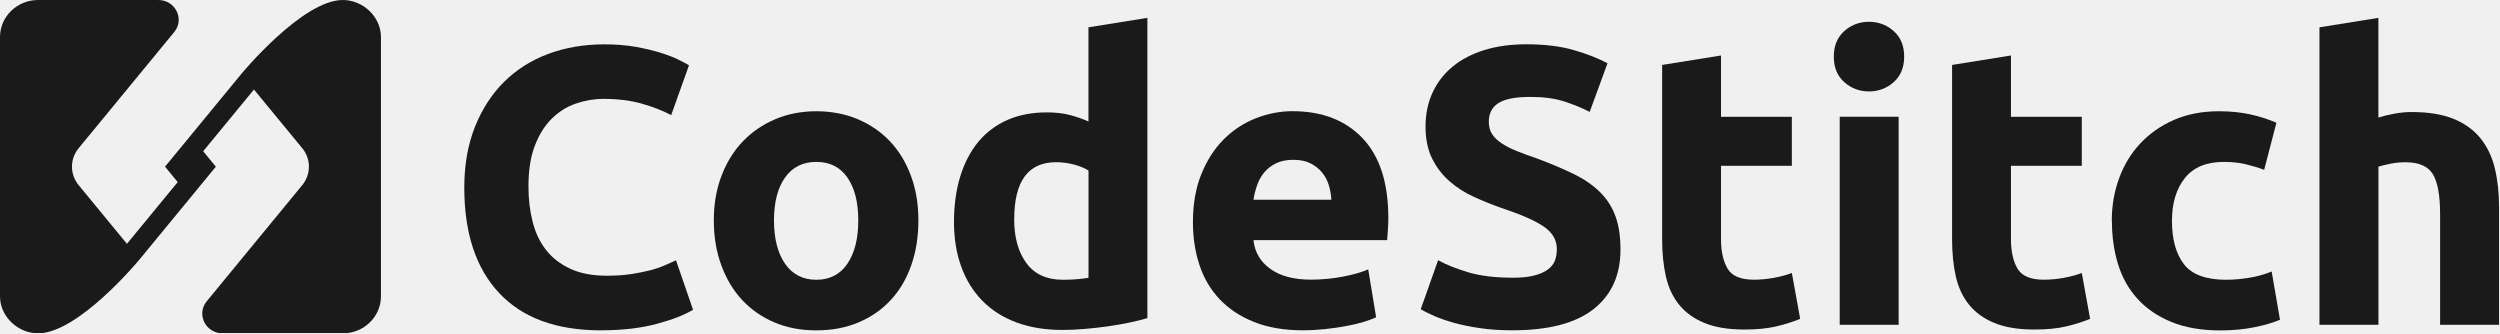
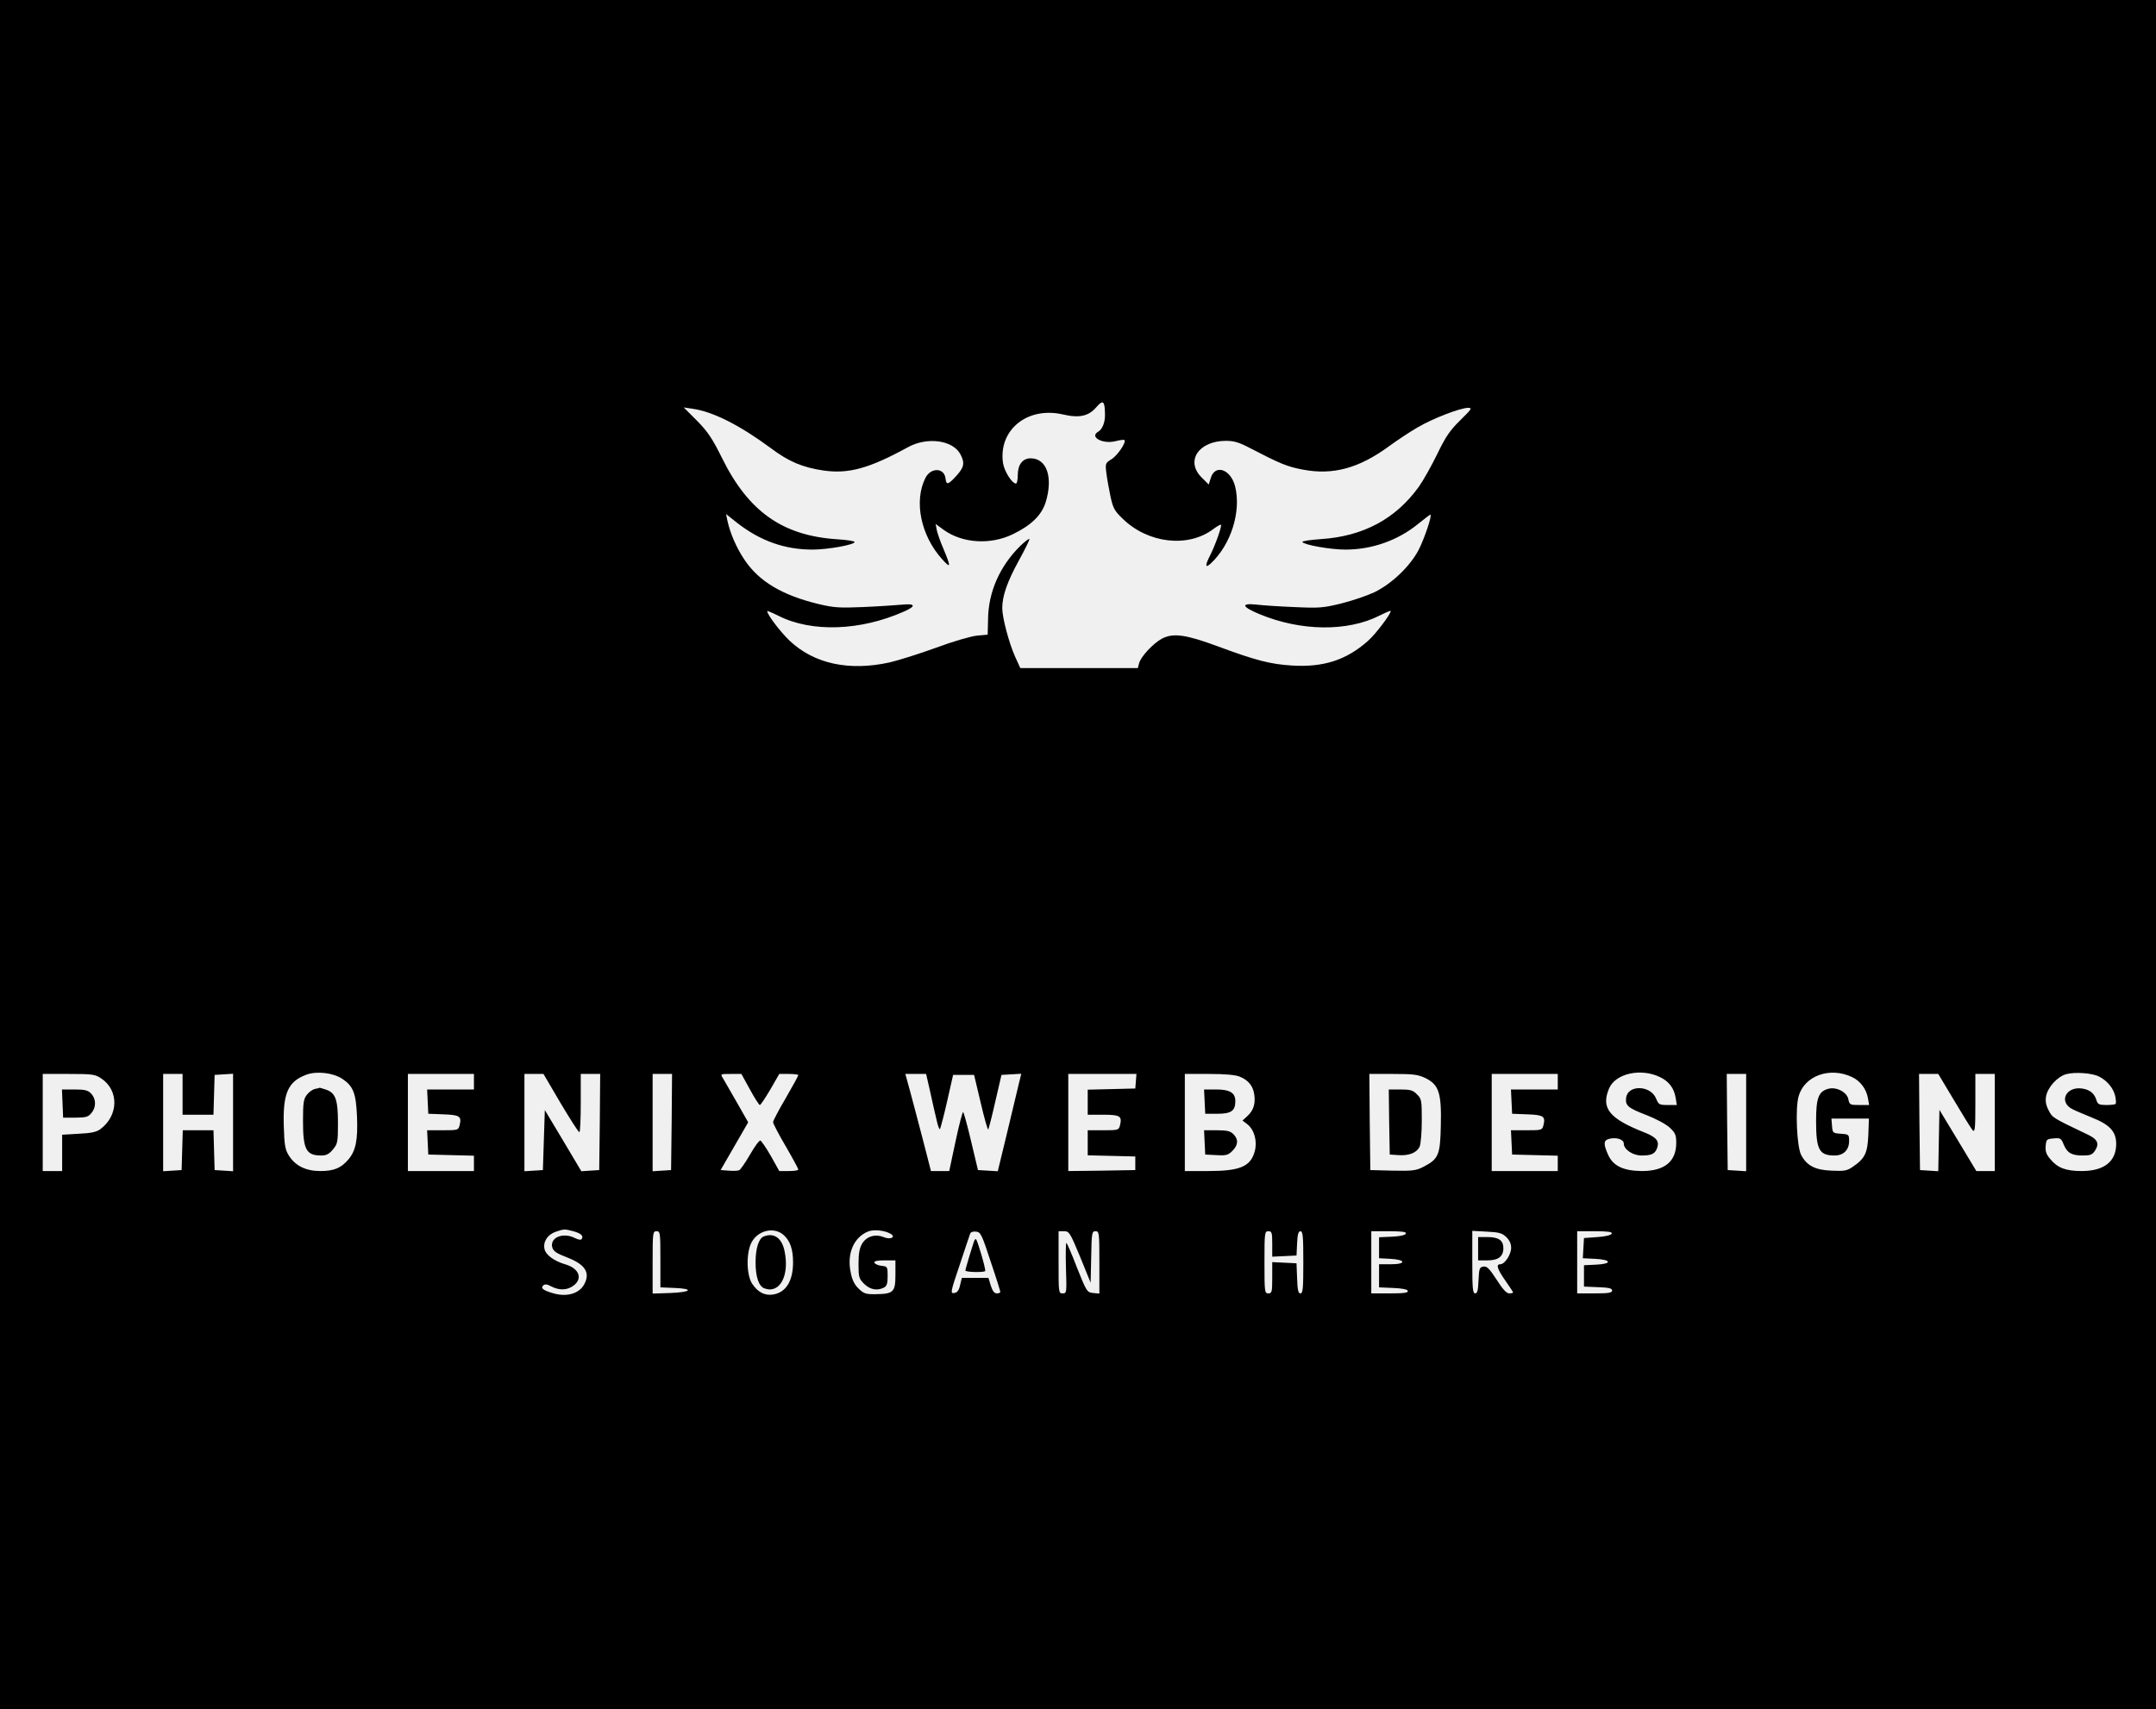
- <svg xmlns="http://www.w3.org/2000/svg" width="210" height="28" viewBox="0 0 210 28" fill="none">
-   <g clip-path="url(#clip0_0_383)">
-     <mask id="mask0_0_383" style="mask-type:luminance" maskUnits="userSpaceOnUse" x="0" y="0" width="210" height="28">
-       <path d="M210 0H0V28H210V0Z" fill="white" />
-     </mask>
-     <g mask="url(#mask0_0_383)">
-       <path d="M28.796 0C25.391 0 20.262 6.22 20.262 6.22L15.998 11.405L13.863 14L14.928 15.295L10.663 20.48L6.609 15.555C5.859 14.645 5.859 13.355 6.609 12.445L14.633 2.695C15.528 1.61 14.733 0 13.298 0H3.2C1.435 0 0 1.395 0 3.11V24.89C0 26.61 1.525 28 3.2 28C6.604 28 11.733 21.78 11.733 21.78L15.998 16.595L18.132 14L17.067 12.705L21.332 7.52L25.386 12.445C26.136 13.355 26.136 14.645 25.386 15.555L17.367 25.305C16.472 26.39 17.267 28 18.702 28H28.8C30.565 28 32 26.605 32 24.89V3.11C32 1.39 30.475 0 28.8 0H28.796Z" fill="#1A1A1A" />
-       <path d="M50.495 27.75C46.75 27.75 43.9 26.71 41.94 24.625C39.98 22.545 39 19.59 39 15.755C39 13.85 39.3 12.15 39.895 10.655C40.495 9.16 41.31 7.895 42.355 6.865C43.395 5.835 44.635 5.055 46.075 4.52C47.515 3.99 49.075 3.725 50.76 3.725C51.735 3.725 52.62 3.795 53.42 3.94C54.215 4.085 54.915 4.25 55.515 4.44C56.115 4.63 56.61 4.82 57.01 5.02C57.41 5.22 57.695 5.375 57.875 5.485L56.38 9.67C55.67 9.295 54.845 8.97 53.905 8.705C52.965 8.44 51.895 8.305 50.7 8.305C49.905 8.305 49.12 8.44 48.355 8.705C47.59 8.97 46.915 9.4 46.33 9.985C45.745 10.57 45.27 11.33 44.92 12.26C44.565 13.19 44.39 14.32 44.39 15.65C44.39 16.715 44.505 17.705 44.74 18.625C44.97 19.545 45.35 20.335 45.87 21C46.39 21.665 47.07 22.19 47.915 22.58C48.755 22.97 49.775 23.16 50.97 23.16C51.725 23.16 52.4 23.115 52.995 23.025C53.595 22.935 54.125 22.83 54.59 22.71C55.055 22.59 55.465 22.45 55.82 22.295C56.175 22.14 56.495 21.995 56.785 21.865L58.215 26.02C57.485 26.465 56.455 26.86 55.125 27.215C53.795 27.57 52.255 27.745 50.505 27.745L50.495 27.75Z" fill="#1A1A1A" />
-       <path d="M77.145 18.515C77.145 19.89 76.945 21.145 76.545 22.285C76.145 23.425 75.57 24.4 74.815 25.21C74.06 26.02 73.16 26.645 72.105 27.085C71.055 27.53 69.875 27.75 68.565 27.75C67.255 27.75 66.11 27.53 65.06 27.085C64.005 26.64 63.105 26.015 62.35 25.21C61.595 24.4 61.01 23.425 60.59 22.285C60.17 21.145 59.96 19.89 59.96 18.515C59.96 17.14 60.175 15.89 60.61 14.76C61.04 13.63 61.64 12.665 62.405 11.87C63.17 11.075 64.075 10.455 65.13 10.01C66.18 9.565 67.33 9.345 68.57 9.345C69.81 9.345 70.99 9.565 72.045 10.01C73.095 10.455 74 11.075 74.755 11.87C75.51 12.665 76.095 13.63 76.515 14.76C76.935 15.89 77.145 17.14 77.145 18.515ZM72.095 18.515C72.095 16.985 71.79 15.785 71.18 14.91C70.57 14.035 69.7 13.6 68.57 13.6C67.44 13.6 66.565 14.035 65.945 14.91C65.325 15.785 65.015 16.985 65.015 18.515C65.015 20.045 65.325 21.255 65.945 22.155C66.565 23.05 67.44 23.5 68.57 23.5C69.7 23.5 70.57 23.05 71.18 22.155C71.79 21.26 72.095 20.045 72.095 18.515Z" fill="#1A1A1A" />
-       <path d="M96.385 26.72C95.94 26.855 95.435 26.98 94.855 27.1C94.28 27.22 93.675 27.325 93.045 27.415C92.415 27.505 91.77 27.575 91.12 27.63C90.465 27.685 89.84 27.715 89.24 27.715C87.8 27.715 86.515 27.505 85.385 27.085C84.255 26.665 83.305 26.06 82.53 25.275C81.755 24.49 81.16 23.535 80.75 22.415C80.34 21.295 80.135 20.04 80.135 18.645C80.135 17.25 80.31 15.95 80.665 14.805C81.02 13.665 81.53 12.695 82.195 11.895C82.86 11.1 83.675 10.49 84.635 10.07C85.6 9.65 86.7 9.44 87.94 9.44C88.625 9.44 89.24 9.505 89.785 9.64C90.325 9.775 90.875 9.96 91.43 10.205V2.295L96.38 1.5V26.72H96.385ZM85.19 18.415C85.19 19.945 85.535 21.175 86.22 22.105C86.905 23.035 87.925 23.5 89.275 23.5C89.72 23.5 90.13 23.485 90.505 23.45C90.88 23.415 91.19 23.38 91.435 23.335V14.325C91.125 14.125 90.72 13.96 90.225 13.825C89.725 13.69 89.22 13.625 88.715 13.625C86.365 13.625 85.195 15.22 85.195 18.41L85.19 18.415Z" fill="#1A1A1A" />
-       <path d="M100.205 18.68C100.205 17.13 100.445 15.77 100.92 14.61C101.395 13.445 102.02 12.48 102.8 11.7C103.575 10.925 104.465 10.34 105.475 9.94C106.485 9.54 107.52 9.34 108.58 9.34C111.06 9.34 113.02 10.1 114.46 11.615C115.9 13.135 116.62 15.365 116.62 18.31C116.62 18.6 116.61 18.915 116.585 19.255C116.565 19.6 116.54 19.905 116.52 20.17H105.29C105.4 21.19 105.875 21.995 106.72 22.595C107.56 23.195 108.69 23.49 110.11 23.49C111.02 23.49 111.91 23.405 112.785 23.24C113.66 23.075 114.375 22.87 114.93 22.625L115.595 26.645C115.33 26.78 114.975 26.91 114.53 27.045C114.085 27.18 113.595 27.295 113.05 27.395C112.505 27.495 111.925 27.58 111.305 27.645C110.685 27.71 110.065 27.745 109.445 27.745C107.87 27.745 106.505 27.51 105.34 27.045C104.175 26.58 103.215 25.945 102.45 25.135C101.685 24.325 101.12 23.37 100.755 22.26C100.39 21.155 100.205 19.955 100.205 18.67V18.68ZM111.835 16.785C111.815 16.365 111.74 15.955 111.62 15.555C111.5 15.155 111.31 14.8 111.055 14.49C110.8 14.18 110.48 13.925 110.09 13.725C109.7 13.525 109.22 13.425 108.645 13.425C108.07 13.425 107.615 13.52 107.215 13.705C106.815 13.895 106.485 14.145 106.22 14.455C105.955 14.765 105.75 15.125 105.605 15.535C105.46 15.945 105.355 16.36 105.29 16.78H111.835V16.785Z" fill="#1A1A1A" />
-       <path d="M127.055 23.33C127.785 23.33 128.39 23.27 128.865 23.145C129.34 23.025 129.725 22.855 130.01 22.645C130.3 22.435 130.495 22.185 130.61 21.895C130.72 21.605 130.775 21.285 130.775 20.93C130.775 20.175 130.42 19.55 129.71 19.055C129 18.555 127.78 18.02 126.055 17.445C125.3 17.18 124.55 16.875 123.795 16.53C123.04 16.185 122.365 15.755 121.77 15.235C121.17 14.715 120.685 14.085 120.31 13.34C119.935 12.6 119.745 11.695 119.745 10.63C119.745 9.565 119.945 8.61 120.345 7.755C120.745 6.9 121.31 6.175 122.04 5.58C122.77 4.98 123.655 4.525 124.7 4.2C125.74 3.88 126.915 3.72 128.22 3.72C129.77 3.72 131.11 3.885 132.24 4.22C133.37 4.55 134.3 4.92 135.03 5.315L133.535 9.4C132.89 9.07 132.18 8.775 131.39 8.52C130.605 8.265 129.655 8.14 128.55 8.14C127.31 8.14 126.42 8.31 125.875 8.655C125.33 9 125.06 9.525 125.06 10.235C125.06 10.655 125.16 11.01 125.36 11.3C125.56 11.59 125.84 11.85 126.205 12.08C126.57 12.315 126.99 12.525 127.465 12.71C127.94 12.9 128.465 13.09 129.045 13.29C130.24 13.735 131.28 14.17 132.17 14.605C133.055 15.035 133.79 15.54 134.38 16.115C134.965 16.69 135.405 17.365 135.69 18.14C135.98 18.915 136.12 19.855 136.12 20.965C136.12 23.115 135.365 24.78 133.86 25.965C132.355 27.15 130.085 27.745 127.05 27.745C126.03 27.745 125.11 27.685 124.29 27.56C123.47 27.44 122.745 27.29 122.115 27.11C121.485 26.935 120.94 26.745 120.485 26.545C120.03 26.345 119.65 26.16 119.34 25.98L120.8 21.86C121.485 22.235 122.335 22.575 123.34 22.875C124.345 23.175 125.585 23.325 127.045 23.325L127.055 23.33Z" fill="#1A1A1A" />
-       <path d="M139.615 5.455L144.565 4.66V9.81H150.515V13.93H144.565V20.075C144.565 21.115 144.75 21.945 145.115 22.565C145.48 23.185 146.215 23.495 147.325 23.495C147.855 23.495 148.405 23.445 148.97 23.345C149.535 23.245 150.05 23.105 150.515 22.93L151.215 26.785C150.615 27.03 149.95 27.24 149.22 27.415C148.49 27.59 147.59 27.68 146.53 27.68C145.18 27.68 144.06 27.495 143.175 27.13C142.29 26.765 141.58 26.255 141.05 25.6C140.52 24.945 140.145 24.155 139.935 23.225C139.725 22.295 139.62 21.265 139.62 20.135V5.455H139.615Z" fill="#1A1A1A" />
-       <path d="M159.95 4.755C159.95 5.665 159.655 6.38 159.07 6.9C158.485 7.42 157.79 7.68 156.995 7.68C156.2 7.68 155.505 7.42 154.92 6.9C154.335 6.38 154.04 5.665 154.04 4.755C154.04 3.845 154.335 3.135 154.92 2.61C155.505 2.09 156.2 1.83 156.995 1.83C157.79 1.83 158.485 2.09 159.07 2.61C159.655 3.13 159.95 3.845 159.95 4.755ZM159.485 27.285H154.535V9.805H159.485V27.285Z" fill="#1A1A1A" />
-       <path d="M163.97 5.455L168.92 4.66V9.81H174.87V13.93H168.92V20.075C168.92 21.115 169.105 21.945 169.47 22.565C169.835 23.185 170.57 23.495 171.68 23.495C172.21 23.495 172.76 23.445 173.325 23.345C173.89 23.245 174.405 23.105 174.87 22.93L175.57 26.785C174.97 27.03 174.305 27.24 173.575 27.415C172.845 27.59 171.945 27.68 170.885 27.68C169.535 27.68 168.415 27.495 167.53 27.13C166.645 26.765 165.935 26.255 165.405 25.6C164.875 24.945 164.5 24.155 164.29 23.225C164.08 22.295 163.975 21.265 163.975 20.135V5.455H163.97Z" fill="#1A1A1A" />
-       <path d="M177.39 18.545C177.39 17.28 177.595 16.09 178.005 14.975C178.415 13.855 179.005 12.88 179.785 12.05C180.56 11.22 181.5 10.56 182.61 10.075C183.72 9.59 184.98 9.345 186.4 9.345C187.33 9.345 188.185 9.43 188.96 9.595C189.735 9.76 190.49 10 191.22 10.31L190.19 14.265C189.725 14.09 189.215 13.935 188.66 13.8C188.105 13.665 187.485 13.6 186.8 13.6C185.34 13.6 184.245 14.055 183.525 14.96C182.805 15.87 182.445 17.065 182.445 18.55C182.445 20.125 182.785 21.34 183.46 22.205C184.135 23.07 185.315 23.5 187 23.5C187.6 23.5 188.24 23.445 188.925 23.335C189.61 23.225 190.245 23.045 190.82 22.805L191.52 26.86C190.945 27.105 190.225 27.315 189.36 27.49C188.495 27.665 187.545 27.755 186.505 27.755C184.91 27.755 183.535 27.515 182.385 27.04C181.235 26.565 180.285 25.915 179.545 25.095C178.8 24.275 178.26 23.305 177.915 22.19C177.57 21.07 177.4 19.86 177.4 18.55L177.39 18.545Z" fill="#1A1A1A" />
-       <path d="M194.835 27.285V2.295L199.785 1.5V9.875C200.12 9.765 200.545 9.66 201.065 9.56C201.585 9.46 202.09 9.41 202.575 9.41C203.995 9.41 205.17 9.605 206.115 9.99C207.055 10.38 207.81 10.925 208.375 11.635C208.94 12.345 209.34 13.185 209.57 14.16C209.805 15.135 209.92 16.22 209.92 17.415V27.285H204.97V18.015C204.97 16.42 204.765 15.29 204.355 14.625C203.945 13.96 203.185 13.63 202.08 13.63C201.635 13.63 201.22 13.67 200.835 13.745C200.445 13.825 200.1 13.905 199.79 13.995V27.285H194.84H194.835Z" fill="#1A1A1A" />
-     </g>
+ <svg xmlns="http://www.w3.org/2000/svg" version="1.0" width="1110pt" height="880pt" viewBox="0 0 1110 880" preserveAspectRatio="xMidYMid meet">
+   <g transform="translate(0,880) scale(0.1,-0.1)" fill="#000000" stroke="none">
+     <path d="M0 4400 l0 -4400 5550 0 5550 0 0 4400 0 4400 -5550 0 -5550 0 0 -4400z m5689 2267 c1 -41 -13 -77 -35 -90 -47 -27 23 -65 88 -49 23 6 45 9 47 6 11 -11 -36 -80 -67 -99 -31 -19 -32 -22 -26 -70 3 -27 13 -81 21 -120 13 -61 21 -76 63 -116 131 -128 338 -151 467 -53 19 14 36 24 39 22 6 -6 -29 -105 -55 -156 -28 -55 -27 -71 4 -42 103 97 156 266 124 395 -22 88 -102 117 -125 45 l-11 -35 -37 37 c-84 84 -15 188 126 188 41 0 68 -8 123 -37 156 -81 192 -96 272 -111 155 -30 290 7 444 120 41 30 107 74 147 97 76 45 220 101 261 101 22 0 17 -7 -40 -63 -53 -52 -75 -83 -118 -172 -29 -60 -72 -137 -96 -171 -119 -166 -287 -256 -505 -270 -55 -4 -97 -10 -95 -15 10 -15 145 -39 222 -39 136 0 270 47 375 133 32 26 60 47 62 47 11 0 -30 -123 -61 -183 -45 -85 -139 -174 -228 -217 -36 -17 -112 -43 -168 -57 -94 -23 -113 -25 -242 -19 -77 3 -166 9 -199 13 -80 8 -72 -12 20 -50 213 -88 452 -90 616 -7 32 16 58 27 58 24 0 -17 -78 -120 -118 -155 -111 -98 -228 -136 -391 -126 -110 7 -185 26 -379 98 -165 61 -230 71 -289 41 -45 -24 -111 -94 -119 -129 l-6 -23 -303 0 -302 0 -27 59 c-32 72 -66 201 -66 250 0 62 26 136 84 242 31 56 56 107 56 113 0 5 -21 -10 -46 -34 -106 -104 -165 -237 -167 -376 l-2 -82 -55 -5 c-31 -3 -124 -30 -210 -62 -85 -31 -193 -65 -240 -76 -209 -46 -389 -7 -515 112 -47 45 -115 134 -115 152 0 3 26 -8 58 -24 170 -86 421 -78 646 22 66 29 59 43 -16 35 -35 -3 -124 -9 -198 -12 -117 -5 -147 -3 -223 15 -189 45 -310 117 -385 230 -41 61 -73 136 -87 200 l-7 34 58 -46 c118 -92 244 -137 387 -137 79 0 217 25 217 39 0 5 -40 11 -88 14 -282 18 -458 142 -594 417 -51 103 -74 137 -130 194 l-68 68 47 -7 c104 -15 241 -84 402 -203 92 -69 163 -99 272 -115 129 -18 234 11 433 120 99 55 233 37 271 -37 23 -44 19 -66 -21 -110 -43 -47 -52 -49 -56 -14 -6 56 -75 58 -103 4 -61 -119 -25 -298 86 -420 45 -50 46 -41 5 57 -15 34 -29 76 -33 93 l-6 32 41 -30 c97 -70 242 -79 358 -22 93 45 146 97 167 162 40 129 7 228 -77 228 -41 0 -66 -33 -66 -85 0 -25 -4 -45 -9 -45 -21 0 -60 63 -67 105 -25 171 125 293 308 251 85 -20 133 -9 173 38 34 39 43 32 44 -37z m-3927 -3422 c57 -38 71 -74 76 -195 5 -119 -6 -175 -44 -220 -38 -45 -75 -60 -145 -60 -74 0 -129 27 -162 80 -19 30 -23 53 -26 153 -5 168 22 228 116 263 53 20 138 10 185 -21z m6786 8 c45 -22 71 -57 79 -106 l6 -37 -47 0 c-43 0 -47 2 -60 34 -29 69 -146 71 -154 3 -5 -40 9 -52 105 -89 47 -18 101 -47 119 -64 29 -27 34 -38 34 -79 0 -96 -60 -145 -177 -145 -95 1 -147 26 -173 82 -26 58 -25 76 5 84 38 9 75 -3 75 -25 0 -30 47 -61 91 -61 51 0 69 8 80 37 14 37 -3 58 -68 83 -179 71 -221 124 -179 225 33 78 165 107 264 58z m987 1 c43 -20 74 -62 82 -109 l6 -35 -50 0 c-48 0 -51 1 -57 30 -7 36 -60 64 -101 54 -52 -13 -65 -46 -65 -166 0 -149 16 -178 96 -178 45 0 74 29 74 74 0 34 -1 35 -42 38 -42 3 -43 4 -46 41 l-3 37 96 0 97 0 -3 -84 c-4 -94 -18 -122 -80 -164 -30 -21 -44 -23 -109 -20 -85 3 -128 26 -157 81 -22 42 -31 239 -13 302 30 106 161 153 275 99z m1273 2 c41 -21 73 -60 82 -100 4 -19 5 -37 2 -40 -3 -4 -25 -6 -48 -6 -36 0 -44 4 -50 23 -10 35 -32 54 -69 61 -88 17 -131 -70 -52 -107 18 -9 62 -27 98 -42 91 -36 124 -72 124 -135 0 -91 -62 -140 -178 -140 -81 0 -123 16 -160 60 -22 25 -27 41 -25 69 3 34 5 36 41 39 35 3 39 1 52 -32 18 -43 41 -56 99 -56 37 0 48 4 62 25 23 36 14 58 -36 82 -184 88 -183 87 -203 126 -14 27 -17 47 -13 72 9 47 58 101 104 114 45 12 134 6 170 -13z m-10287 -9 c92 -61 90 -191 -4 -261 -20 -15 -47 -21 -112 -24 l-85 -5 0 -93 0 -94 -50 0 -50 0 0 250 0 250 134 0 c122 0 136 -2 167 -23z m419 -82 l0 -105 80 0 79 0 3 103 3 102 48 3 47 3 0 -251 0 -251 -47 3 -48 3 -3 103 -3 102 -79 0 -79 0 -3 -102 -3 -103 -47 -3 -48 -3 0 250 0 251 50 0 50 0 0 -105z m1500 65 l0 -40 -120 0 -121 0 3 -62 3 -63 78 -3 c84 -3 95 -10 83 -57 -6 -24 -9 -25 -87 -25 l-80 0 3 -62 3 -63 118 -3 117 -3 0 -39 0 -40 -170 0 -170 0 0 250 0 250 170 0 170 0 0 -40z m446 -110 c49 -82 92 -150 97 -150 4 0 7 68 7 150 l0 150 50 0 50 0 -2 -247 -3 -248 -46 -3 -46 -3 -94 158 -94 157 -5 -154 -5 -155 -47 -3 -48 -3 0 250 0 251 49 0 49 0 88 -150z m572 -97 l-3 -248 -47 -3 -48 -3 0 250 0 251 50 0 50 0 -2 -247z m403 167 c24 -44 47 -80 51 -80 4 0 28 36 54 80 l46 80 49 0 c27 0 49 -3 49 -6 0 -4 -29 -57 -65 -119 -36 -61 -65 -117 -65 -123 0 -7 29 -63 65 -124 36 -62 65 -116 65 -120 0 -5 -22 -8 -49 -8 l-49 0 -43 77 c-24 42 -49 78 -54 80 -6 2 -30 -31 -54 -73 -24 -41 -49 -78 -56 -80 -7 -3 -31 -4 -54 -2 l-41 3 71 123 71 123 -58 102 c-32 56 -64 112 -72 125 -14 22 -14 22 40 22 l55 0 44 -80z m928 -12 c11 -51 26 -117 33 -145 6 -29 14 -50 17 -47 3 3 20 67 37 142 l31 137 54 0 54 0 34 -143 c18 -78 36 -141 39 -138 2 3 19 67 36 143 l32 138 51 3 51 3 -13 -53 c-7 -29 -34 -142 -60 -251 l-48 -198 -51 3 -51 3 -35 147 c-19 81 -38 149 -41 152 -3 3 -21 -64 -39 -149 l-33 -155 -47 0 -47 0 -42 163 c-23 89 -53 201 -66 250 l-24 87 53 0 54 0 21 -92z m1059 55 l-3 -38 -122 -3 -123 -3 0 -64 0 -65 80 0 c87 0 98 -7 86 -55 -6 -24 -9 -25 -86 -25 l-80 0 0 -65 0 -64 123 -3 122 -3 0 -35 0 -35 -172 -3 -173 -2 0 250 0 250 176 0 175 0 -3 -37z m535 23 c43 -18 67 -46 74 -89 8 -49 -3 -84 -34 -113 l-26 -24 26 -20 c35 -28 51 -88 37 -138 -21 -79 -76 -102 -240 -102 l-120 0 0 250 0 250 125 0 c84 0 136 -5 158 -14z m955 -7 c70 -34 84 -77 80 -244 -3 -153 -12 -173 -89 -213 -39 -20 -56 -22 -159 -20 l-115 3 -3 248 -2 247 122 0 c104 0 128 -3 166 -21z m682 -19 l0 -40 -120 0 -121 0 3 -62 3 -63 78 -3 c84 -3 95 -10 83 -57 -6 -24 -9 -25 -87 -25 l-80 0 3 -62 3 -63 118 -3 117 -3 0 -39 0 -40 -170 0 -170 0 0 250 0 250 170 0 170 0 0 -40z m970 -211 l0 -250 -47 3 -48 3 -3 248 -2 247 50 0 50 0 0 -251z m1071 114 c45 -76 88 -145 95 -153 12 -12 14 9 14 138 l0 152 50 0 50 0 0 -250 0 -250 -48 0 -47 0 -95 158 -95 157 -3 -158 -3 -158 -47 3 -47 3 -3 248 -2 247 49 0 50 0 82 -137z m-7109 -673 c40 -11 53 -24 43 -40 -4 -6 -17 -4 -35 5 -61 31 -129 3 -117 -47 6 -21 20 -31 77 -53 93 -36 120 -78 88 -138 -25 -47 -87 -66 -154 -48 -55 15 -72 27 -58 41 9 9 20 8 42 -4 42 -22 84 -20 116 5 48 37 26 89 -45 109 -54 16 -98 47 -105 76 -10 38 14 76 56 91 44 15 47 15 92 3z m1082 -19 c34 -30 49 -74 49 -141 0 -97 -37 -156 -104 -166 -43 -6 -77 12 -106 55 -30 44 -32 157 -5 211 32 64 116 85 166 41z m549 7 c32 -17 4 -33 -32 -19 -44 19 -89 5 -112 -32 -14 -24 -19 -51 -19 -105 0 -68 2 -76 29 -103 31 -30 67 -37 102 -19 15 8 19 21 19 60 0 47 -1 49 -32 52 -17 2 -33 9 -36 16 -3 8 12 12 52 12 l56 0 0 -75 c0 -88 -10 -98 -102 -99 -50 -1 -61 3 -87 28 -21 20 -34 45 -41 83 -21 97 15 182 90 212 27 11 83 6 113 -11z m-1183 -133 l0 -144 73 -3 c102 -4 86 -22 -23 -26 l-90 -3 0 161 c0 153 1 160 20 160 19 0 20 -7 20 -145z m1700 -10 c28 -82 50 -153 50 -157 0 -5 -8 -8 -18 -8 -13 0 -22 12 -31 40 l-12 40 -68 0 -69 0 -9 -37 c-6 -28 -15 -39 -30 -41 -21 -3 -20 3 28 145 27 81 51 154 54 161 3 8 16 12 31 10 23 -3 29 -15 74 -153z m461 23 l54 -133 3 133 c2 124 4 132 22 132 19 0 20 -7 20 -161 l0 -160 -32 3 c-31 3 -34 7 -83 130 -27 71 -52 128 -55 128 -3 0 -4 -58 -2 -130 4 -127 4 -130 -17 -130 -21 0 -21 4 -21 160 l0 160 28 0 c27 0 31 -7 83 -132z m989 67 l0 -66 63 3 62 3 3 63 c2 46 7 62 17 62 13 0 15 -27 15 -160 0 -134 -2 -160 -15 -160 -11 0 -15 18 -17 78 l-3 77 -62 3 -63 3 0 -81 c0 -73 -2 -80 -20 -80 -19 0 -20 7 -20 160 0 153 1 160 20 160 18 0 20 -7 20 -65z m688 53 c-3 -8 -29 -14 -71 -16 l-67 -3 0 -54 0 -54 57 -3 c81 -4 85 -28 4 -28 l-61 0 0 -60 0 -59 72 -3 c46 -2 73 -7 76 -15 3 -10 -20 -13 -92 -13 l-96 0 0 160 0 160 91 0 c68 0 90 -3 87 -12z m516 -17 c17 -16 26 -35 26 -56 0 -35 -33 -85 -56 -85 -23 0 -16 -24 26 -84 22 -31 40 -59 40 -61 0 -3 -9 -5 -20 -5 -14 0 -34 22 -65 71 -37 57 -50 70 -68 67 -20 -3 -22 -10 -25 -70 -2 -52 -6 -68 -17 -68 -13 0 -15 27 -15 161 l0 161 74 -4 c62 -3 79 -7 100 -27z m544 17 c-3 -8 -31 -15 -74 -18 l-69 -5 -3 -52 -3 -52 62 -3 c86 -4 91 -26 7 -30 l-63 -3 0 -55 0 -55 73 -3 c55 -2 72 -6 72 -17 0 -12 -18 -15 -90 -15 l-90 0 0 160 0 160 91 0 c68 0 90 -3 87 -12z" />
+     <path d="M1623 3193 c-13 -2 -32 -16 -43 -30 -17 -22 -20 -40 -20 -135 0 -148 16 -178 95 -178 25 0 40 8 59 31 24 29 26 37 26 135 0 121 -12 156 -61 173 -18 6 -32 10 -33 10 -1 -1 -11 -4 -23 -6z" />
+     <path d="M322 3118 l3 -73 63 0 c55 0 67 4 83 24 25 30 24 72 -1 99 -17 18 -32 22 -86 22 l-65 0 3 -72z" />
+     <path d="M6202 3128 l3 -63 63 0 c71 0 92 15 92 65 0 43 -28 60 -99 60 l-62 0 3 -62z" />
+     <path d="M6202 2918 l3 -63 57 -3 c51 -3 61 0 83 22 30 30 32 59 5 86 -16 16 -33 20 -85 20 l-66 0 3 -62z" />
+     <path d="M7152 3023 l3 -168 44 -3 c55 -4 95 12 110 44 6 14 11 74 11 135 0 103 -1 111 -25 134 -20 21 -34 25 -85 25 l-60 0 2 -167z" />
+     <path d="M3932 2433 c-26 -10 -42 -62 -42 -133 0 -74 16 -123 45 -134 80 -30 131 66 104 193 -14 67 -55 95 -107 74z" />
+     <path d="M5015 2409 c-11 -32 -45 -145 -45 -151 0 -9 94 -11 102 -3 5 6 -38 154 -47 164 -3 2 -7 -2 -10 -10z" />
+     <path d="M7610 2370 l0 -60 48 0 c56 0 82 20 82 63 0 40 -25 57 -81 57 l-49 0 0 -60z" />
  </g>
-   <defs>
-     <clipPath id="clip0_0_383">
-       <rect width="210" height="28" fill="white" />
-     </clipPath>
-   </defs>
</svg>
